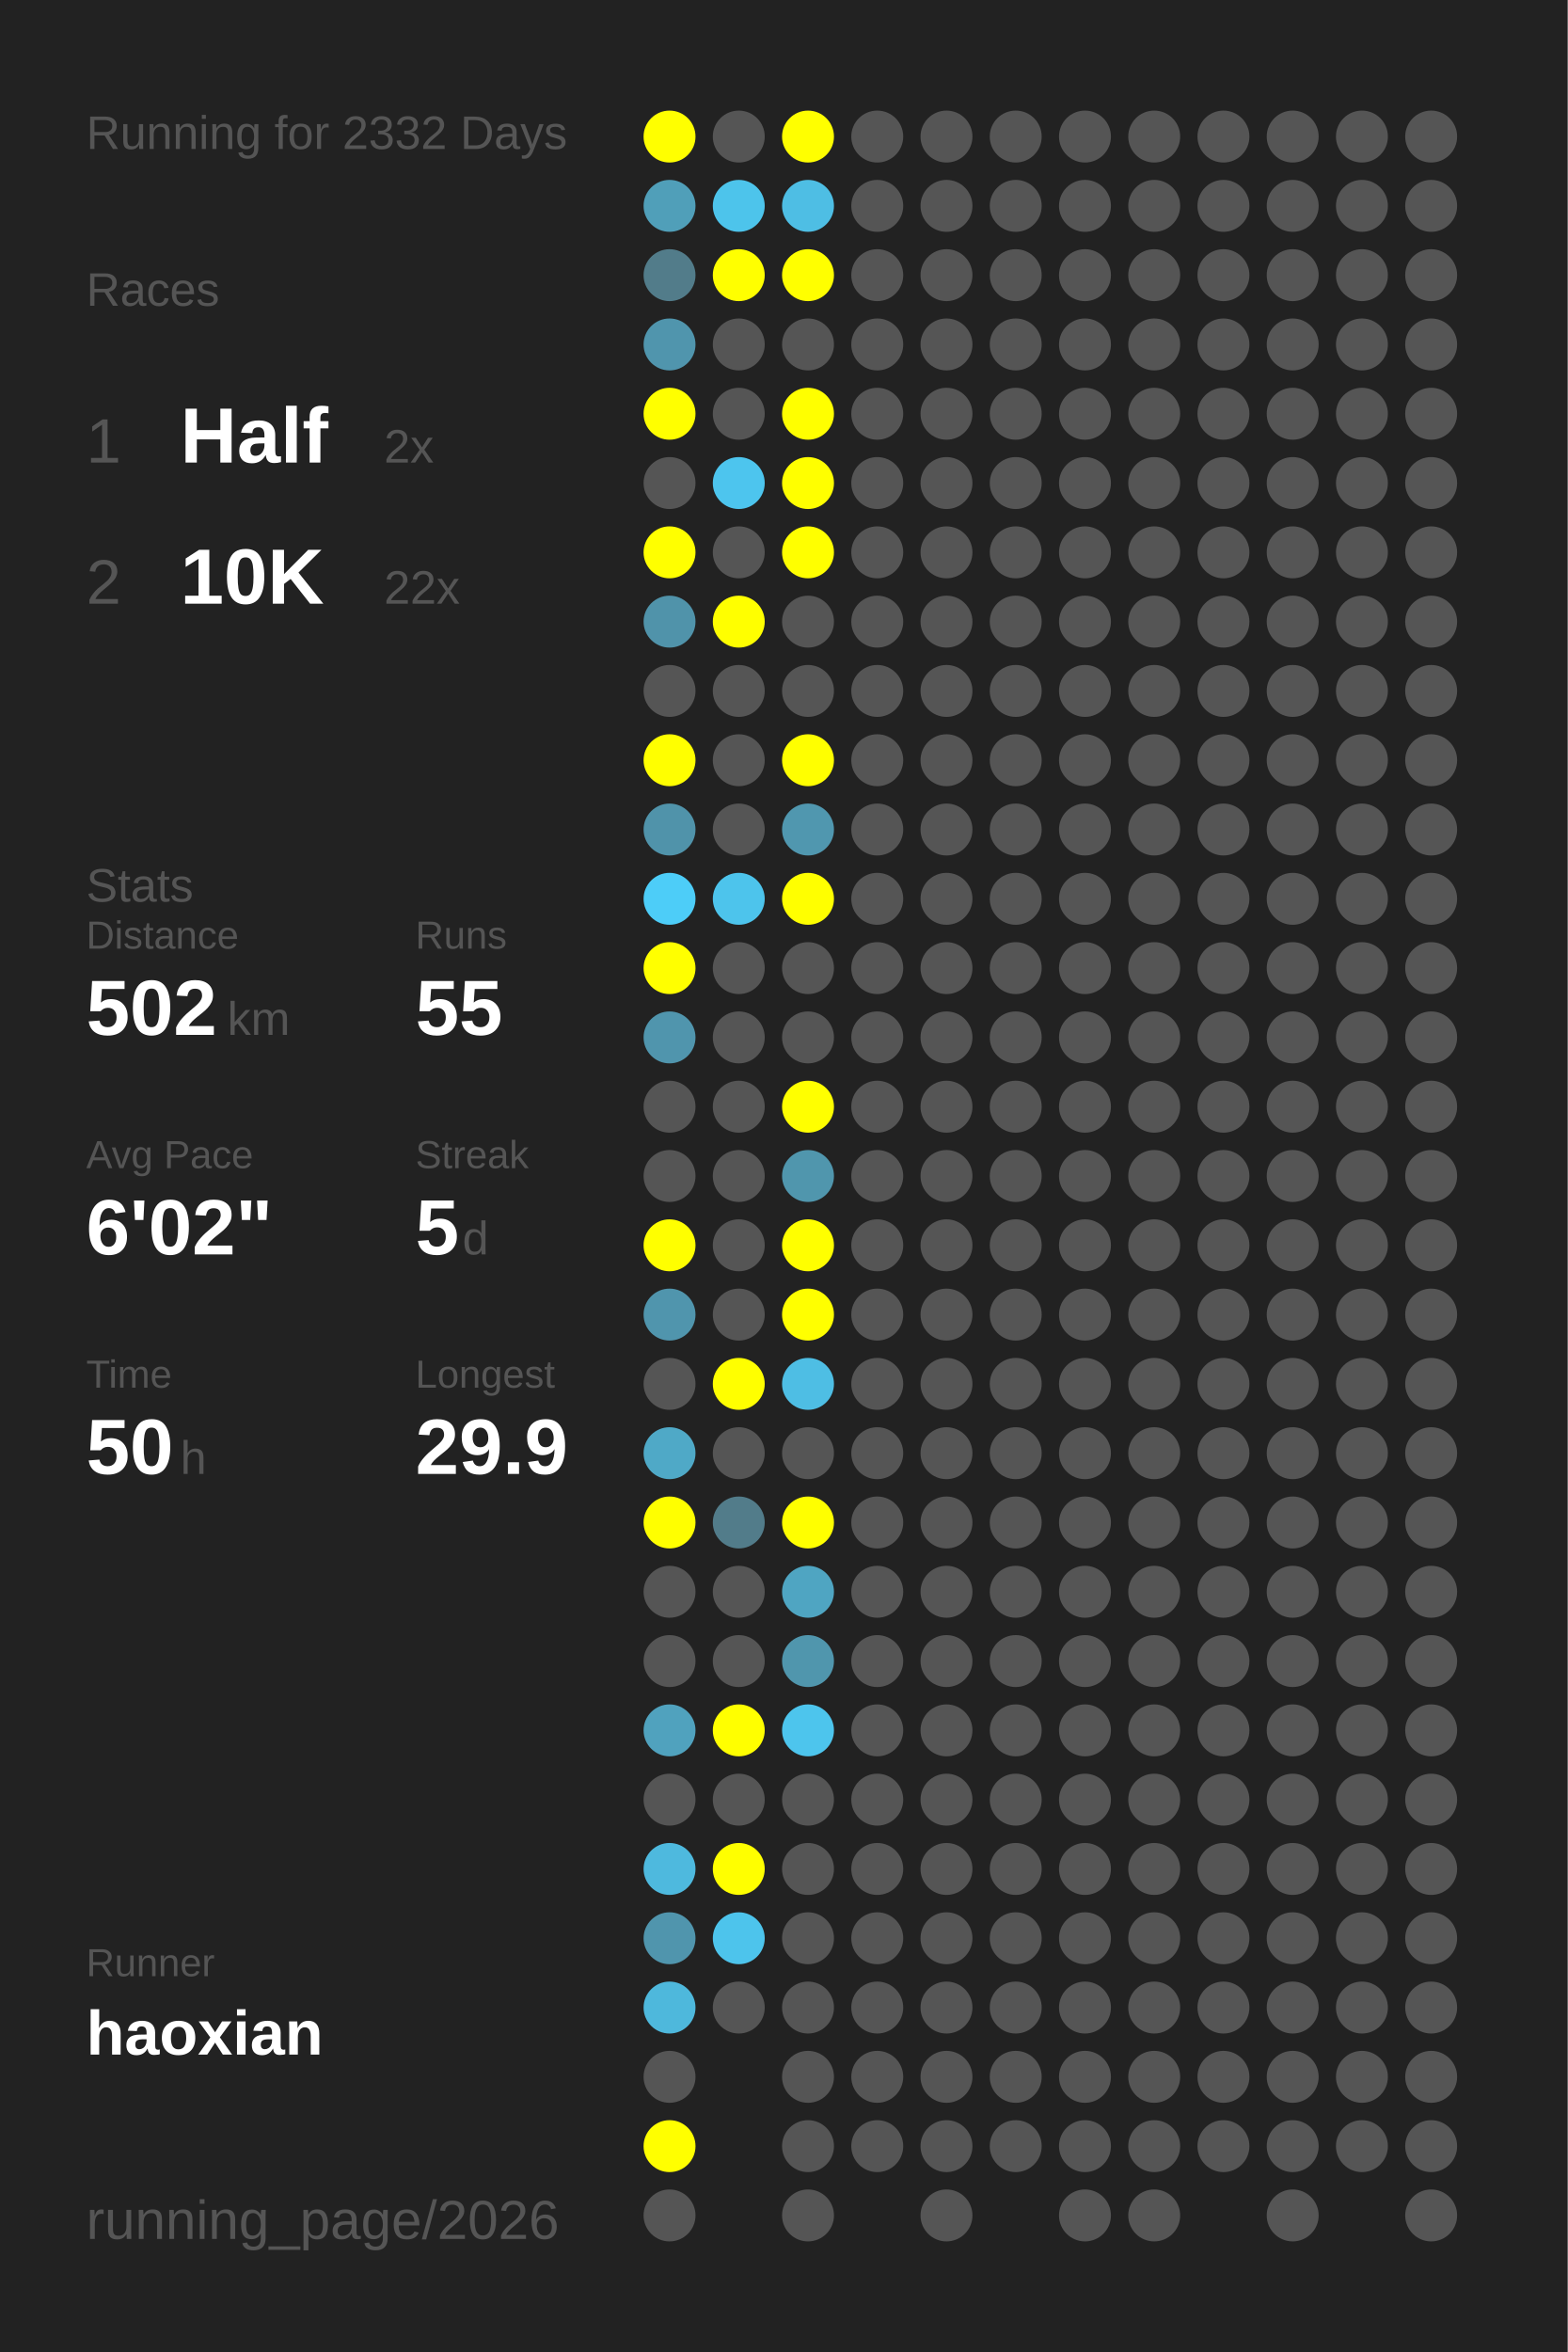
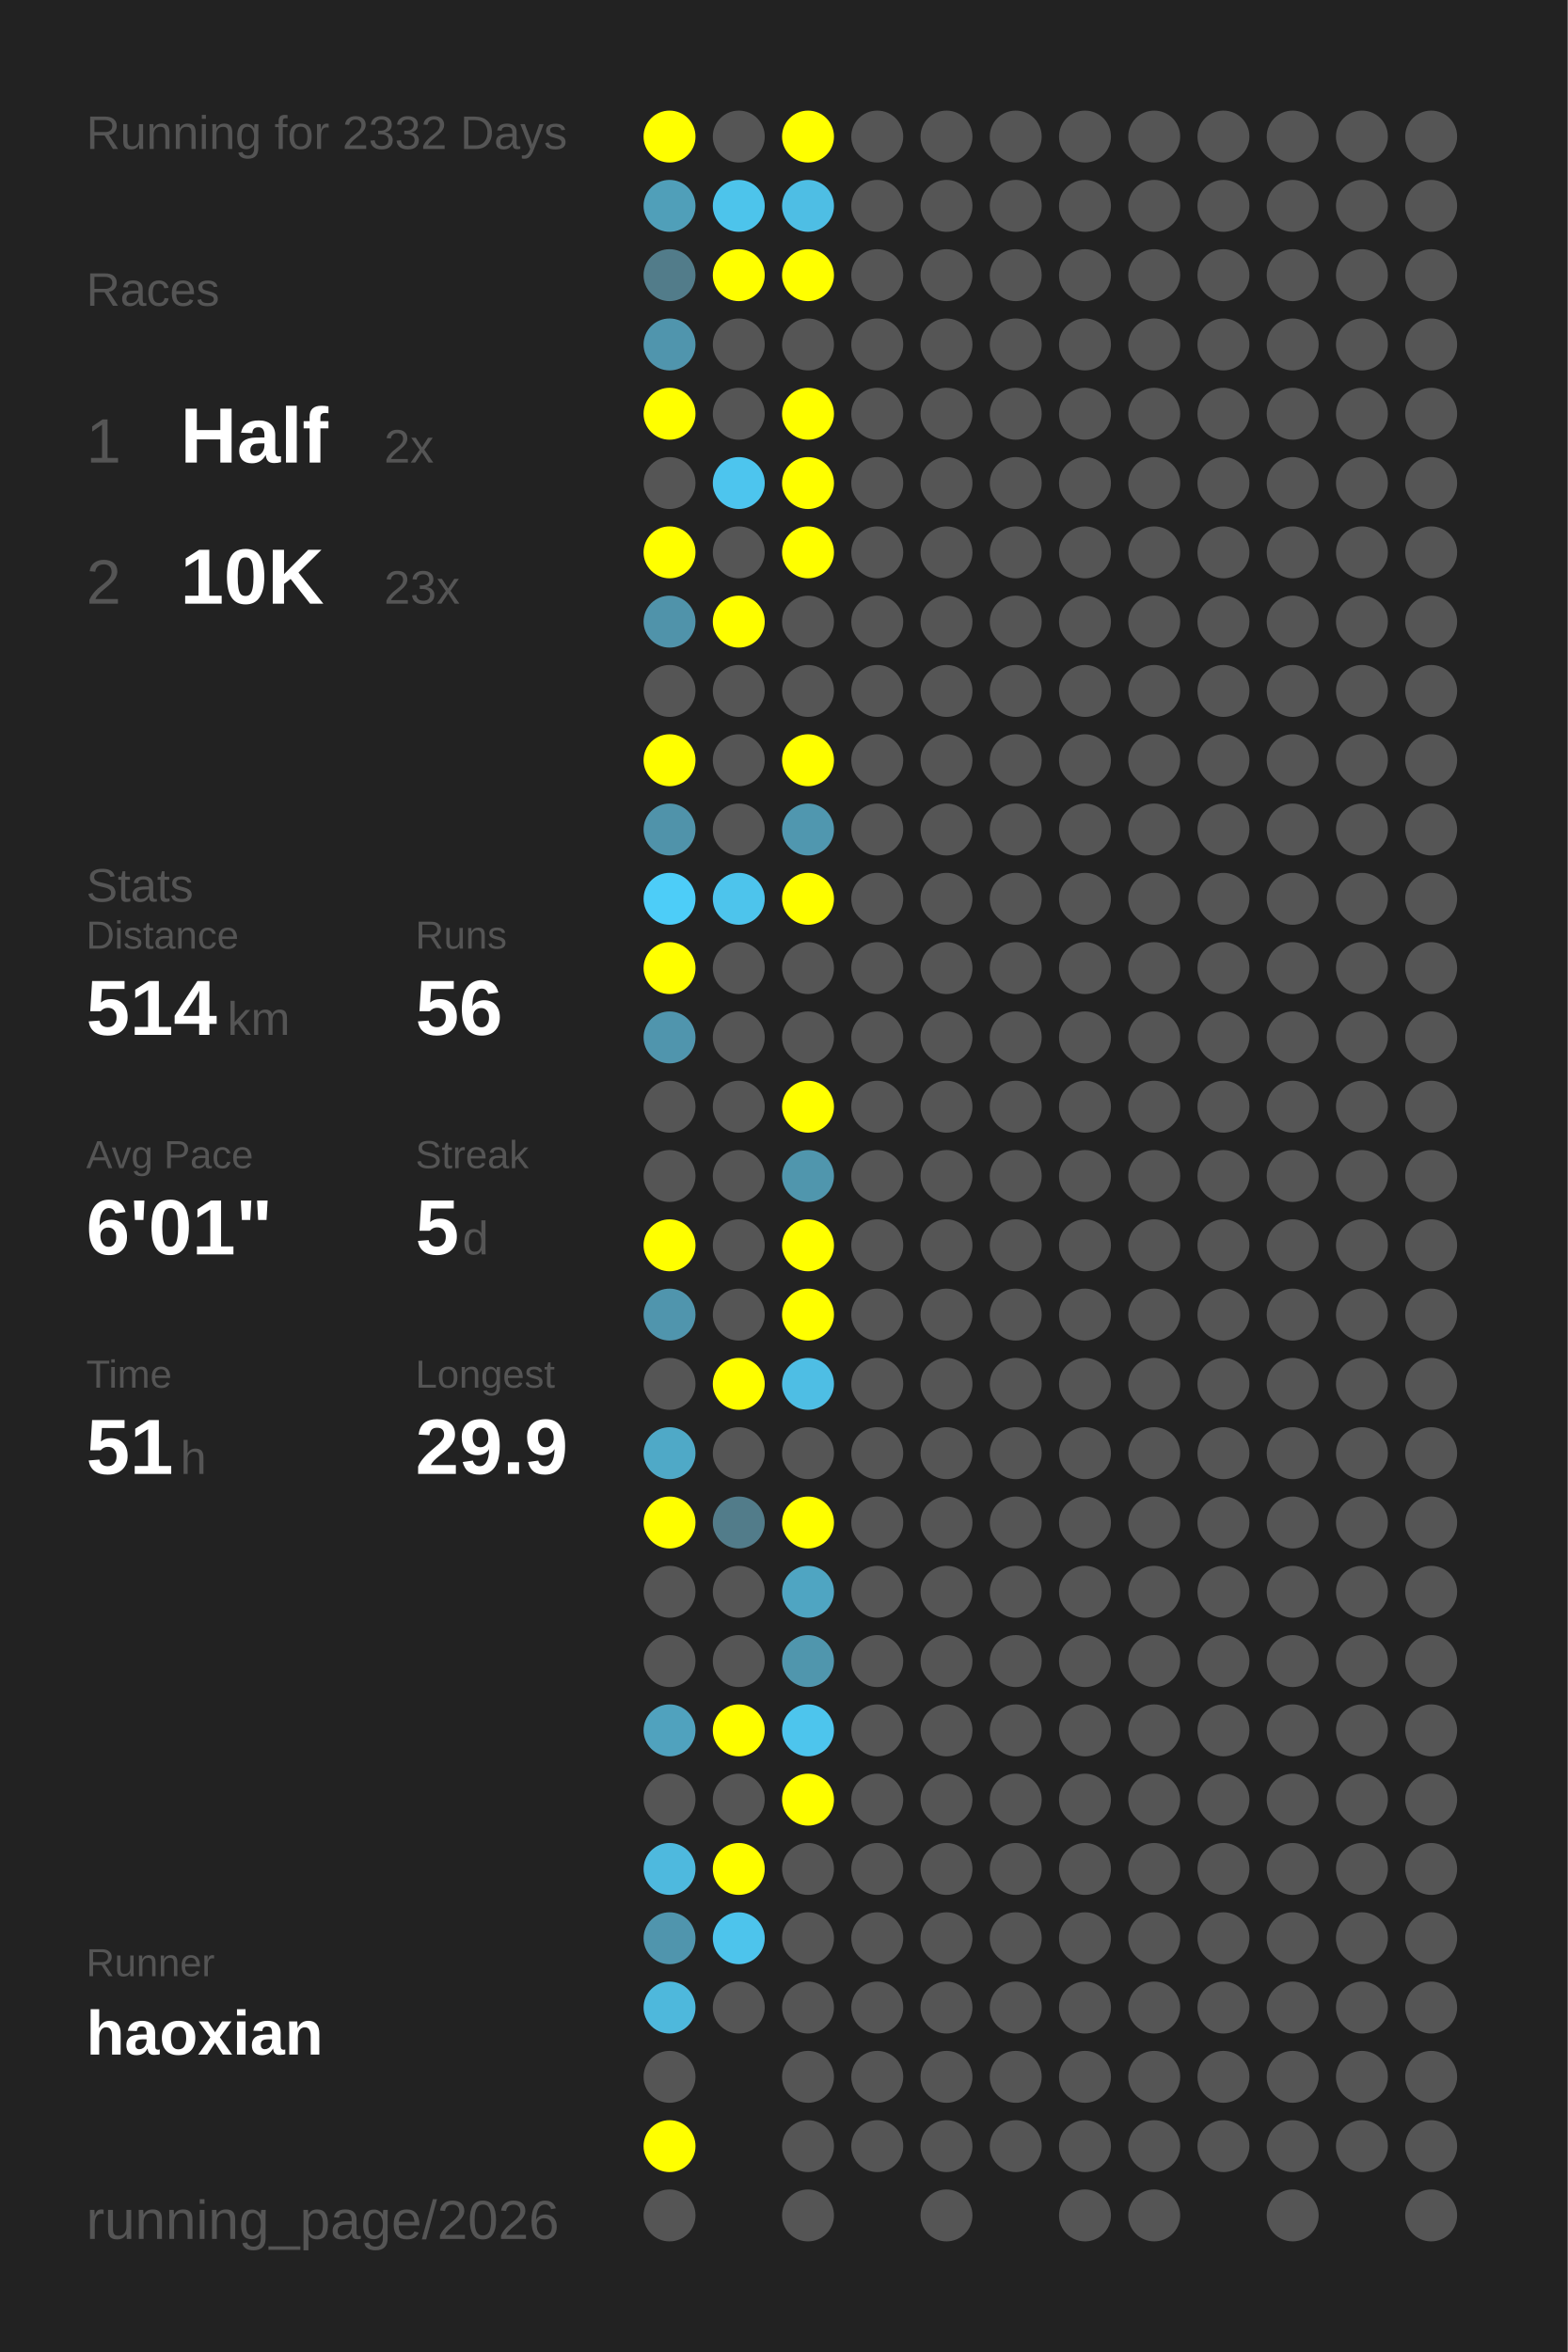
<svg xmlns="http://www.w3.org/2000/svg" baseProfile="full" height="300mm" version="1.1" viewBox="0,0,200,300" width="200mm">
  <defs />
  <rect fill="#222222" height="300" width="200" x="0" y="0" />
  <text fill="#555555" style="font-size:6px; font-family:Arial;" x="11" y="19">Running for 2332 Days</text>
  <text fill="#555555" style="font-size:6px; font-family:Arial;" x="11" y="39">Races</text>
  <text fill="#555555" style="font-size:8px; font-family:Arial;" x="11" y="59">1</text>
  <text fill="#FFFFFF" style="font-size:10px; font-family:Arial; font-weight:bold;" x="23" y="59">Half</text>
  <text fill="#555555" style="font-size:6px; font-family:Arial;" x="49" y="59">2x</text>
  <text fill="#555555" style="font-size:8px; font-family:Arial;" x="11" y="77">2</text>
  <text fill="#FFFFFF" style="font-size:10px; font-family:Arial; font-weight:bold;" x="23" y="77">10K</text>
-   <text fill="#555555" style="font-size:6px; font-family:Arial;" x="49" y="77">22x</text>
+   <text fill="#555555" style="font-size:6px; font-family:Arial;" x="49" y="77">23x</text>
  <text fill="#555555" style="font-size:6px; font-family:Arial;" x="11" y="115">Stats</text>
  <text fill="#555555" style="font-size:5px; font-family:Arial;" x="11" y="121">Distance</text>
-   <text fill="#FFFFFF" style="font-size:10px; font-family:Arial; font-weight:bold;" x="11" y="132">502</text>
+   <text fill="#FFFFFF" style="font-size:10px; font-family:Arial; font-weight:bold;" x="11" y="132">514</text>
  <text fill="#555555" style="font-size:6px; font-family:Arial;" x="29" y="132">km</text>
  <text fill="#555555" style="font-size:5px; font-family:Arial;" x="53" y="121">Runs</text>
-   <text fill="#FFFFFF" style="font-size:10px; font-family:Arial; font-weight:bold;" x="53" y="132">55</text>
+   <text fill="#FFFFFF" style="font-size:10px; font-family:Arial; font-weight:bold;" x="53" y="132">56</text>
  <text fill="#555555" style="font-size:5px; font-family:Arial;" x="11" y="149">Avg Pace</text>
-   <text fill="#FFFFFF" style="font-size:10px; font-family:Arial; font-weight:bold;" x="11" y="160">6'02"</text>
+   <text fill="#FFFFFF" style="font-size:10px; font-family:Arial; font-weight:bold;" x="11" y="160">6'01"</text>
  <text fill="#555555" style="font-size:5px; font-family:Arial;" x="53" y="149">Streak</text>
  <text fill="#FFFFFF" style="font-size:10px; font-family:Arial; font-weight:bold;" x="53" y="160">5</text>
  <text fill="#555555" style="font-size:6px; font-family:Arial;" x="59" y="160">d</text>
  <text fill="#555555" style="font-size:5px; font-family:Arial;" x="11" y="177">Time</text>
-   <text fill="#FFFFFF" style="font-size:10px; font-family:Arial; font-weight:bold;" x="11" y="188">50</text>
+   <text fill="#FFFFFF" style="font-size:10px; font-family:Arial; font-weight:bold;" x="11" y="188">51</text>
  <text fill="#555555" style="font-size:6px; font-family:Arial;" x="23" y="188">h</text>
  <text fill="#555555" style="font-size:5px; font-family:Arial;" x="53" y="177">Longest</text>
  <text fill="#FFFFFF" style="font-size:10px; font-family:Arial; font-weight:bold;" x="53" y="188">29.9</text>
  <text fill="#555555" style="font-size:5px; font-family:Arial;" x="11" y="252.065">Runner</text>
  <text fill="#FFFFFF" style="font-size:8px; font-family:Arial; font-weight:bold;" x="11" y="262.065">haoxian</text>
  <text fill="#555555" style="font-size:7px; font-family:Arial;" x="11" y="285.581">running_page/2026</text>
  <circle cx="85.417" cy="17.419" fill="#FFFF00" r="3.312" />
  <circle cx="85.417" cy="26.258" fill="#509fb9" r="3.312" />
  <circle cx="85.417" cy="35.097" fill="#527c8a" r="3.312" />
  <circle cx="85.417" cy="43.935" fill="#5095ad" r="3.312" />
  <circle cx="85.417" cy="52.774" fill="#FFFF00" r="3.312" />
  <circle cx="85.417" cy="61.613" fill="#555555" r="3.312" />
  <circle cx="85.417" cy="70.452" fill="#FFFF00" r="3.312" />
  <circle cx="85.417" cy="79.29" fill="#5093aa" r="3.312" />
  <circle cx="85.417" cy="88.129" fill="#555555" r="3.312" />
  <circle cx="85.417" cy="96.968" fill="#FFFF00" r="3.312" />
  <circle cx="85.417" cy="105.806" fill="#5093aa" r="3.312" />
  <circle cx="85.417" cy="114.645" fill="#4dcdf8" r="3.312" />
  <circle cx="85.417" cy="123.484" fill="#FFFF00" r="3.312" />
  <circle cx="85.417" cy="132.323" fill="#5095ad" r="3.312" />
  <circle cx="85.417" cy="141.161" fill="#555555" r="3.312" />
  <circle cx="85.417" cy="150" fill="#555555" r="3.312" />
  <circle cx="85.417" cy="158.839" fill="#FFFF00" r="3.312" />
  <circle cx="85.417" cy="167.677" fill="#5095ad" r="3.312" />
  <circle cx="85.417" cy="176.516" fill="#555555" r="3.312" />
  <circle cx="85.417" cy="185.355" fill="#4fa9c7" r="3.312" />
  <circle cx="85.417" cy="194.194" fill="#FFFF00" r="3.312" />
  <circle cx="85.417" cy="203.032" fill="#555555" r="3.312" />
  <circle cx="85.417" cy="211.871" fill="#555555" r="3.312" />
  <circle cx="85.417" cy="220.71" fill="#50a2be" r="3.312" />
  <circle cx="85.417" cy="229.548" fill="#555555" r="3.312" />
  <circle cx="85.417" cy="238.387" fill="#4eb9de" r="3.312" />
  <circle cx="85.417" cy="247.226" fill="#5095ad" r="3.312" />
  <circle cx="85.417" cy="256.065" fill="#4eb8dc" r="3.312" />
  <circle cx="85.417" cy="264.903" fill="#555555" r="3.312" />
  <circle cx="85.417" cy="273.742" fill="#FFFF00" r="3.312" />
  <circle cx="85.417" cy="282.581" fill="#555555" r="3.312" />
  <circle cx="94.25" cy="17.419" fill="#555555" r="3.312" />
  <circle cx="94.25" cy="26.258" fill="#4dc4eb" r="3.312" />
  <circle cx="94.25" cy="35.097" fill="#FFFF00" r="3.312" />
  <circle cx="94.25" cy="43.935" fill="#555555" r="3.312" />
  <circle cx="94.25" cy="52.774" fill="#555555" r="3.312" />
  <circle cx="94.25" cy="61.613" fill="#4dc5ee" r="3.312" />
  <circle cx="94.25" cy="70.452" fill="#555555" r="3.312" />
  <circle cx="94.25" cy="79.29" fill="#FFFF00" r="3.312" />
  <circle cx="94.25" cy="88.129" fill="#555555" r="3.312" />
  <circle cx="94.25" cy="96.968" fill="#555555" r="3.312" />
  <circle cx="94.25" cy="105.806" fill="#555555" r="3.312" />
  <circle cx="94.25" cy="114.645" fill="#4dc4ec" r="3.312" />
  <circle cx="94.25" cy="123.484" fill="#555555" r="3.312" />
  <circle cx="94.25" cy="132.323" fill="#555555" r="3.312" />
  <circle cx="94.25" cy="141.161" fill="#555555" r="3.312" />
  <circle cx="94.25" cy="150" fill="#555555" r="3.312" />
  <circle cx="94.25" cy="158.839" fill="#555555" r="3.312" />
  <circle cx="94.25" cy="167.677" fill="#555555" r="3.312" />
  <circle cx="94.25" cy="176.516" fill="#FFFF00" r="3.312" />
  <circle cx="94.25" cy="185.355" fill="#555555" r="3.312" />
  <circle cx="94.25" cy="194.194" fill="#527c8a" r="3.312" />
  <circle cx="94.25" cy="203.032" fill="#555555" r="3.312" />
  <circle cx="94.25" cy="211.871" fill="#555555" r="3.312" />
  <circle cx="94.25" cy="220.71" fill="#FFFF00" r="3.312" />
  <circle cx="94.25" cy="229.548" fill="#555555" r="3.312" />
  <circle cx="94.25" cy="238.387" fill="#FFFF00" r="3.312" />
  <circle cx="94.25" cy="247.226" fill="#4dc4ec" r="3.312" />
  <circle cx="94.25" cy="256.065" fill="#555555" r="3.312" />
  <circle cx="103.083" cy="17.419" fill="#FFFF00" r="3.312" />
  <circle cx="103.083" cy="26.258" fill="#4ebee4" r="3.312" />
  <circle cx="103.083" cy="35.097" fill="#FFFF00" r="3.312" />
  <circle cx="103.083" cy="43.935" fill="#555555" r="3.312" />
  <circle cx="103.083" cy="52.774" fill="#FFFF00" r="3.312" />
  <circle cx="103.083" cy="61.613" fill="#FFFF00" r="3.312" />
  <circle cx="103.083" cy="70.452" fill="#FFFF00" r="3.312" />
  <circle cx="103.083" cy="79.29" fill="#555555" r="3.312" />
  <circle cx="103.083" cy="88.129" fill="#555555" r="3.312" />
  <circle cx="103.083" cy="96.968" fill="#FFFF00" r="3.312" />
  <circle cx="103.083" cy="105.806" fill="#5097af" r="3.312" />
  <circle cx="103.083" cy="114.645" fill="#FFFF00" r="3.312" />
  <circle cx="103.083" cy="123.484" fill="#555555" r="3.312" />
  <circle cx="103.083" cy="132.323" fill="#555555" r="3.312" />
  <circle cx="103.083" cy="141.161" fill="#FFFF00" r="3.312" />
  <circle cx="103.083" cy="150" fill="#5096ad" r="3.312" />
  <circle cx="103.083" cy="158.839" fill="#FFFF00" r="3.312" />
  <circle cx="103.083" cy="167.677" fill="#FFFF00" r="3.312" />
  <circle cx="103.083" cy="176.516" fill="#4ebee4" r="3.312" />
  <circle cx="103.083" cy="185.355" fill="#555555" r="3.312" />
  <circle cx="103.083" cy="194.194" fill="#FFFF00" r="3.312" />
  <circle cx="103.083" cy="203.032" fill="#4fa5c2" r="3.312" />
  <circle cx="103.083" cy="211.871" fill="#5096ad" r="3.312" />
  <circle cx="103.083" cy="220.71" fill="#4dc5ed" r="3.312" />
-   <circle cx="103.083" cy="229.548" fill="#555555" r="3.312" />
+   <circle cx="103.083" cy="229.548" fill="#FFFF00" r="3.312" />
  <circle cx="103.083" cy="238.387" fill="#555555" r="3.312" />
  <circle cx="103.083" cy="247.226" fill="#555555" r="3.312" />
  <circle cx="103.083" cy="256.065" fill="#555555" r="3.312" />
  <circle cx="103.083" cy="264.903" fill="#555555" r="3.312" />
  <circle cx="103.083" cy="273.742" fill="#555555" r="3.312" />
  <circle cx="103.083" cy="282.581" fill="#555555" r="3.312" />
  <circle cx="111.917" cy="17.419" fill="#555555" r="3.312" />
  <circle cx="111.917" cy="26.258" fill="#555555" r="3.312" />
  <circle cx="111.917" cy="35.097" fill="#555555" r="3.312" />
  <circle cx="111.917" cy="43.935" fill="#555555" r="3.312" />
  <circle cx="111.917" cy="52.774" fill="#555555" r="3.312" />
  <circle cx="111.917" cy="61.613" fill="#555555" r="3.312" />
  <circle cx="111.917" cy="70.452" fill="#555555" r="3.312" />
  <circle cx="111.917" cy="79.29" fill="#555555" r="3.312" />
  <circle cx="111.917" cy="88.129" fill="#555555" r="3.312" />
  <circle cx="111.917" cy="96.968" fill="#555555" r="3.312" />
  <circle cx="111.917" cy="105.806" fill="#555555" r="3.312" />
  <circle cx="111.917" cy="114.645" fill="#555555" r="3.312" />
  <circle cx="111.917" cy="123.484" fill="#555555" r="3.312" />
  <circle cx="111.917" cy="132.323" fill="#555555" r="3.312" />
  <circle cx="111.917" cy="141.161" fill="#555555" r="3.312" />
  <circle cx="111.917" cy="150" fill="#555555" r="3.312" />
  <circle cx="111.917" cy="158.839" fill="#555555" r="3.312" />
  <circle cx="111.917" cy="167.677" fill="#555555" r="3.312" />
  <circle cx="111.917" cy="176.516" fill="#555555" r="3.312" />
  <circle cx="111.917" cy="185.355" fill="#555555" r="3.312" />
  <circle cx="111.917" cy="194.194" fill="#555555" r="3.312" />
  <circle cx="111.917" cy="203.032" fill="#555555" r="3.312" />
  <circle cx="111.917" cy="211.871" fill="#555555" r="3.312" />
  <circle cx="111.917" cy="220.71" fill="#555555" r="3.312" />
  <circle cx="111.917" cy="229.548" fill="#555555" r="3.312" />
  <circle cx="111.917" cy="238.387" fill="#555555" r="3.312" />
  <circle cx="111.917" cy="247.226" fill="#555555" r="3.312" />
  <circle cx="111.917" cy="256.065" fill="#555555" r="3.312" />
  <circle cx="111.917" cy="264.903" fill="#555555" r="3.312" />
  <circle cx="111.917" cy="273.742" fill="#555555" r="3.312" />
  <circle cx="120.75" cy="17.419" fill="#555555" r="3.312" />
  <circle cx="120.75" cy="26.258" fill="#555555" r="3.312" />
  <circle cx="120.75" cy="35.097" fill="#555555" r="3.312" />
  <circle cx="120.75" cy="43.935" fill="#555555" r="3.312" />
  <circle cx="120.75" cy="52.774" fill="#555555" r="3.312" />
  <circle cx="120.75" cy="61.613" fill="#555555" r="3.312" />
  <circle cx="120.75" cy="70.452" fill="#555555" r="3.312" />
  <circle cx="120.75" cy="79.29" fill="#555555" r="3.312" />
  <circle cx="120.75" cy="88.129" fill="#555555" r="3.312" />
  <circle cx="120.75" cy="96.968" fill="#555555" r="3.312" />
  <circle cx="120.75" cy="105.806" fill="#555555" r="3.312" />
  <circle cx="120.75" cy="114.645" fill="#555555" r="3.312" />
  <circle cx="120.75" cy="123.484" fill="#555555" r="3.312" />
  <circle cx="120.75" cy="132.323" fill="#555555" r="3.312" />
  <circle cx="120.75" cy="141.161" fill="#555555" r="3.312" />
  <circle cx="120.75" cy="150" fill="#555555" r="3.312" />
  <circle cx="120.75" cy="158.839" fill="#555555" r="3.312" />
  <circle cx="120.75" cy="167.677" fill="#555555" r="3.312" />
  <circle cx="120.75" cy="176.516" fill="#555555" r="3.312" />
  <circle cx="120.75" cy="185.355" fill="#555555" r="3.312" />
  <circle cx="120.75" cy="194.194" fill="#555555" r="3.312" />
  <circle cx="120.75" cy="203.032" fill="#555555" r="3.312" />
  <circle cx="120.75" cy="211.871" fill="#555555" r="3.312" />
  <circle cx="120.75" cy="220.71" fill="#555555" r="3.312" />
  <circle cx="120.75" cy="229.548" fill="#555555" r="3.312" />
  <circle cx="120.75" cy="238.387" fill="#555555" r="3.312" />
  <circle cx="120.75" cy="247.226" fill="#555555" r="3.312" />
  <circle cx="120.75" cy="256.065" fill="#555555" r="3.312" />
  <circle cx="120.75" cy="264.903" fill="#555555" r="3.312" />
  <circle cx="120.75" cy="273.742" fill="#555555" r="3.312" />
  <circle cx="120.75" cy="282.581" fill="#555555" r="3.312" />
  <circle cx="129.583" cy="17.419" fill="#555555" r="3.312" />
  <circle cx="129.583" cy="26.258" fill="#555555" r="3.312" />
  <circle cx="129.583" cy="35.097" fill="#555555" r="3.312" />
  <circle cx="129.583" cy="43.935" fill="#555555" r="3.312" />
  <circle cx="129.583" cy="52.774" fill="#555555" r="3.312" />
  <circle cx="129.583" cy="61.613" fill="#555555" r="3.312" />
  <circle cx="129.583" cy="70.452" fill="#555555" r="3.312" />
  <circle cx="129.583" cy="79.29" fill="#555555" r="3.312" />
  <circle cx="129.583" cy="88.129" fill="#555555" r="3.312" />
  <circle cx="129.583" cy="96.968" fill="#555555" r="3.312" />
  <circle cx="129.583" cy="105.806" fill="#555555" r="3.312" />
  <circle cx="129.583" cy="114.645" fill="#555555" r="3.312" />
  <circle cx="129.583" cy="123.484" fill="#555555" r="3.312" />
  <circle cx="129.583" cy="132.323" fill="#555555" r="3.312" />
  <circle cx="129.583" cy="141.161" fill="#555555" r="3.312" />
  <circle cx="129.583" cy="150" fill="#555555" r="3.312" />
  <circle cx="129.583" cy="158.839" fill="#555555" r="3.312" />
  <circle cx="129.583" cy="167.677" fill="#555555" r="3.312" />
  <circle cx="129.583" cy="176.516" fill="#555555" r="3.312" />
  <circle cx="129.583" cy="185.355" fill="#555555" r="3.312" />
  <circle cx="129.583" cy="194.194" fill="#555555" r="3.312" />
  <circle cx="129.583" cy="203.032" fill="#555555" r="3.312" />
  <circle cx="129.583" cy="211.871" fill="#555555" r="3.312" />
  <circle cx="129.583" cy="220.71" fill="#555555" r="3.312" />
  <circle cx="129.583" cy="229.548" fill="#555555" r="3.312" />
  <circle cx="129.583" cy="238.387" fill="#555555" r="3.312" />
  <circle cx="129.583" cy="247.226" fill="#555555" r="3.312" />
  <circle cx="129.583" cy="256.065" fill="#555555" r="3.312" />
  <circle cx="129.583" cy="264.903" fill="#555555" r="3.312" />
  <circle cx="129.583" cy="273.742" fill="#555555" r="3.312" />
  <circle cx="138.417" cy="17.419" fill="#555555" r="3.312" />
  <circle cx="138.417" cy="26.258" fill="#555555" r="3.312" />
  <circle cx="138.417" cy="35.097" fill="#555555" r="3.312" />
  <circle cx="138.417" cy="43.935" fill="#555555" r="3.312" />
  <circle cx="138.417" cy="52.774" fill="#555555" r="3.312" />
  <circle cx="138.417" cy="61.613" fill="#555555" r="3.312" />
  <circle cx="138.417" cy="70.452" fill="#555555" r="3.312" />
  <circle cx="138.417" cy="79.29" fill="#555555" r="3.312" />
  <circle cx="138.417" cy="88.129" fill="#555555" r="3.312" />
  <circle cx="138.417" cy="96.968" fill="#555555" r="3.312" />
  <circle cx="138.417" cy="105.806" fill="#555555" r="3.312" />
  <circle cx="138.417" cy="114.645" fill="#555555" r="3.312" />
  <circle cx="138.417" cy="123.484" fill="#555555" r="3.312" />
  <circle cx="138.417" cy="132.323" fill="#555555" r="3.312" />
  <circle cx="138.417" cy="141.161" fill="#555555" r="3.312" />
  <circle cx="138.417" cy="150" fill="#555555" r="3.312" />
  <circle cx="138.417" cy="158.839" fill="#555555" r="3.312" />
  <circle cx="138.417" cy="167.677" fill="#555555" r="3.312" />
  <circle cx="138.417" cy="176.516" fill="#555555" r="3.312" />
  <circle cx="138.417" cy="185.355" fill="#555555" r="3.312" />
  <circle cx="138.417" cy="194.194" fill="#555555" r="3.312" />
  <circle cx="138.417" cy="203.032" fill="#555555" r="3.312" />
  <circle cx="138.417" cy="211.871" fill="#555555" r="3.312" />
  <circle cx="138.417" cy="220.71" fill="#555555" r="3.312" />
  <circle cx="138.417" cy="229.548" fill="#555555" r="3.312" />
  <circle cx="138.417" cy="238.387" fill="#555555" r="3.312" />
  <circle cx="138.417" cy="247.226" fill="#555555" r="3.312" />
  <circle cx="138.417" cy="256.065" fill="#555555" r="3.312" />
  <circle cx="138.417" cy="264.903" fill="#555555" r="3.312" />
  <circle cx="138.417" cy="273.742" fill="#555555" r="3.312" />
  <circle cx="138.417" cy="282.581" fill="#555555" r="3.312" />
  <circle cx="147.25" cy="17.419" fill="#555555" r="3.312" />
  <circle cx="147.25" cy="26.258" fill="#555555" r="3.312" />
  <circle cx="147.25" cy="35.097" fill="#555555" r="3.312" />
  <circle cx="147.25" cy="43.935" fill="#555555" r="3.312" />
  <circle cx="147.25" cy="52.774" fill="#555555" r="3.312" />
  <circle cx="147.25" cy="61.613" fill="#555555" r="3.312" />
  <circle cx="147.25" cy="70.452" fill="#555555" r="3.312" />
  <circle cx="147.25" cy="79.29" fill="#555555" r="3.312" />
  <circle cx="147.25" cy="88.129" fill="#555555" r="3.312" />
  <circle cx="147.25" cy="96.968" fill="#555555" r="3.312" />
  <circle cx="147.25" cy="105.806" fill="#555555" r="3.312" />
  <circle cx="147.25" cy="114.645" fill="#555555" r="3.312" />
  <circle cx="147.25" cy="123.484" fill="#555555" r="3.312" />
  <circle cx="147.25" cy="132.323" fill="#555555" r="3.312" />
  <circle cx="147.25" cy="141.161" fill="#555555" r="3.312" />
  <circle cx="147.25" cy="150" fill="#555555" r="3.312" />
  <circle cx="147.25" cy="158.839" fill="#555555" r="3.312" />
  <circle cx="147.25" cy="167.677" fill="#555555" r="3.312" />
  <circle cx="147.25" cy="176.516" fill="#555555" r="3.312" />
  <circle cx="147.25" cy="185.355" fill="#555555" r="3.312" />
  <circle cx="147.25" cy="194.194" fill="#555555" r="3.312" />
  <circle cx="147.25" cy="203.032" fill="#555555" r="3.312" />
  <circle cx="147.25" cy="211.871" fill="#555555" r="3.312" />
  <circle cx="147.25" cy="220.71" fill="#555555" r="3.312" />
  <circle cx="147.25" cy="229.548" fill="#555555" r="3.312" />
  <circle cx="147.25" cy="238.387" fill="#555555" r="3.312" />
  <circle cx="147.25" cy="247.226" fill="#555555" r="3.312" />
  <circle cx="147.25" cy="256.065" fill="#555555" r="3.312" />
  <circle cx="147.25" cy="264.903" fill="#555555" r="3.312" />
  <circle cx="147.25" cy="273.742" fill="#555555" r="3.312" />
  <circle cx="147.25" cy="282.581" fill="#555555" r="3.312" />
  <circle cx="156.083" cy="17.419" fill="#555555" r="3.312" />
  <circle cx="156.083" cy="26.258" fill="#555555" r="3.312" />
  <circle cx="156.083" cy="35.097" fill="#555555" r="3.312" />
  <circle cx="156.083" cy="43.935" fill="#555555" r="3.312" />
  <circle cx="156.083" cy="52.774" fill="#555555" r="3.312" />
  <circle cx="156.083" cy="61.613" fill="#555555" r="3.312" />
  <circle cx="156.083" cy="70.452" fill="#555555" r="3.312" />
  <circle cx="156.083" cy="79.29" fill="#555555" r="3.312" />
  <circle cx="156.083" cy="88.129" fill="#555555" r="3.312" />
  <circle cx="156.083" cy="96.968" fill="#555555" r="3.312" />
  <circle cx="156.083" cy="105.806" fill="#555555" r="3.312" />
  <circle cx="156.083" cy="114.645" fill="#555555" r="3.312" />
  <circle cx="156.083" cy="123.484" fill="#555555" r="3.312" />
  <circle cx="156.083" cy="132.323" fill="#555555" r="3.312" />
  <circle cx="156.083" cy="141.161" fill="#555555" r="3.312" />
  <circle cx="156.083" cy="150" fill="#555555" r="3.312" />
  <circle cx="156.083" cy="158.839" fill="#555555" r="3.312" />
  <circle cx="156.083" cy="167.677" fill="#555555" r="3.312" />
  <circle cx="156.083" cy="176.516" fill="#555555" r="3.312" />
  <circle cx="156.083" cy="185.355" fill="#555555" r="3.312" />
  <circle cx="156.083" cy="194.194" fill="#555555" r="3.312" />
  <circle cx="156.083" cy="203.032" fill="#555555" r="3.312" />
  <circle cx="156.083" cy="211.871" fill="#555555" r="3.312" />
  <circle cx="156.083" cy="220.71" fill="#555555" r="3.312" />
  <circle cx="156.083" cy="229.548" fill="#555555" r="3.312" />
  <circle cx="156.083" cy="238.387" fill="#555555" r="3.312" />
  <circle cx="156.083" cy="247.226" fill="#555555" r="3.312" />
  <circle cx="156.083" cy="256.065" fill="#555555" r="3.312" />
  <circle cx="156.083" cy="264.903" fill="#555555" r="3.312" />
  <circle cx="156.083" cy="273.742" fill="#555555" r="3.312" />
  <circle cx="164.917" cy="17.419" fill="#555555" r="3.312" />
  <circle cx="164.917" cy="26.258" fill="#555555" r="3.312" />
  <circle cx="164.917" cy="35.097" fill="#555555" r="3.312" />
  <circle cx="164.917" cy="43.935" fill="#555555" r="3.312" />
  <circle cx="164.917" cy="52.774" fill="#555555" r="3.312" />
  <circle cx="164.917" cy="61.613" fill="#555555" r="3.312" />
  <circle cx="164.917" cy="70.452" fill="#555555" r="3.312" />
  <circle cx="164.917" cy="79.29" fill="#555555" r="3.312" />
  <circle cx="164.917" cy="88.129" fill="#555555" r="3.312" />
  <circle cx="164.917" cy="96.968" fill="#555555" r="3.312" />
  <circle cx="164.917" cy="105.806" fill="#555555" r="3.312" />
  <circle cx="164.917" cy="114.645" fill="#555555" r="3.312" />
  <circle cx="164.917" cy="123.484" fill="#555555" r="3.312" />
  <circle cx="164.917" cy="132.323" fill="#555555" r="3.312" />
  <circle cx="164.917" cy="141.161" fill="#555555" r="3.312" />
  <circle cx="164.917" cy="150" fill="#555555" r="3.312" />
  <circle cx="164.917" cy="158.839" fill="#555555" r="3.312" />
  <circle cx="164.917" cy="167.677" fill="#555555" r="3.312" />
  <circle cx="164.917" cy="176.516" fill="#555555" r="3.312" />
  <circle cx="164.917" cy="185.355" fill="#555555" r="3.312" />
  <circle cx="164.917" cy="194.194" fill="#555555" r="3.312" />
  <circle cx="164.917" cy="203.032" fill="#555555" r="3.312" />
  <circle cx="164.917" cy="211.871" fill="#555555" r="3.312" />
  <circle cx="164.917" cy="220.71" fill="#555555" r="3.312" />
  <circle cx="164.917" cy="229.548" fill="#555555" r="3.312" />
  <circle cx="164.917" cy="238.387" fill="#555555" r="3.312" />
  <circle cx="164.917" cy="247.226" fill="#555555" r="3.312" />
  <circle cx="164.917" cy="256.065" fill="#555555" r="3.312" />
  <circle cx="164.917" cy="264.903" fill="#555555" r="3.312" />
  <circle cx="164.917" cy="273.742" fill="#555555" r="3.312" />
  <circle cx="164.917" cy="282.581" fill="#555555" r="3.312" />
  <circle cx="173.75" cy="17.419" fill="#555555" r="3.312" />
  <circle cx="173.75" cy="26.258" fill="#555555" r="3.312" />
  <circle cx="173.75" cy="35.097" fill="#555555" r="3.312" />
  <circle cx="173.75" cy="43.935" fill="#555555" r="3.312" />
  <circle cx="173.75" cy="52.774" fill="#555555" r="3.312" />
  <circle cx="173.75" cy="61.613" fill="#555555" r="3.312" />
  <circle cx="173.75" cy="70.452" fill="#555555" r="3.312" />
  <circle cx="173.75" cy="79.29" fill="#555555" r="3.312" />
  <circle cx="173.75" cy="88.129" fill="#555555" r="3.312" />
  <circle cx="173.75" cy="96.968" fill="#555555" r="3.312" />
  <circle cx="173.75" cy="105.806" fill="#555555" r="3.312" />
  <circle cx="173.75" cy="114.645" fill="#555555" r="3.312" />
  <circle cx="173.75" cy="123.484" fill="#555555" r="3.312" />
  <circle cx="173.75" cy="132.323" fill="#555555" r="3.312" />
  <circle cx="173.75" cy="141.161" fill="#555555" r="3.312" />
  <circle cx="173.75" cy="150" fill="#555555" r="3.312" />
  <circle cx="173.75" cy="158.839" fill="#555555" r="3.312" />
  <circle cx="173.75" cy="167.677" fill="#555555" r="3.312" />
  <circle cx="173.75" cy="176.516" fill="#555555" r="3.312" />
  <circle cx="173.75" cy="185.355" fill="#555555" r="3.312" />
  <circle cx="173.75" cy="194.194" fill="#555555" r="3.312" />
  <circle cx="173.75" cy="203.032" fill="#555555" r="3.312" />
  <circle cx="173.75" cy="211.871" fill="#555555" r="3.312" />
  <circle cx="173.75" cy="220.71" fill="#555555" r="3.312" />
  <circle cx="173.75" cy="229.548" fill="#555555" r="3.312" />
  <circle cx="173.75" cy="238.387" fill="#555555" r="3.312" />
  <circle cx="173.75" cy="247.226" fill="#555555" r="3.312" />
  <circle cx="173.75" cy="256.065" fill="#555555" r="3.312" />
  <circle cx="173.75" cy="264.903" fill="#555555" r="3.312" />
  <circle cx="173.75" cy="273.742" fill="#555555" r="3.312" />
  <circle cx="182.583" cy="17.419" fill="#555555" r="3.312" />
  <circle cx="182.583" cy="26.258" fill="#555555" r="3.312" />
  <circle cx="182.583" cy="35.097" fill="#555555" r="3.312" />
  <circle cx="182.583" cy="43.935" fill="#555555" r="3.312" />
  <circle cx="182.583" cy="52.774" fill="#555555" r="3.312" />
  <circle cx="182.583" cy="61.613" fill="#555555" r="3.312" />
  <circle cx="182.583" cy="70.452" fill="#555555" r="3.312" />
  <circle cx="182.583" cy="79.29" fill="#555555" r="3.312" />
  <circle cx="182.583" cy="88.129" fill="#555555" r="3.312" />
  <circle cx="182.583" cy="96.968" fill="#555555" r="3.312" />
  <circle cx="182.583" cy="105.806" fill="#555555" r="3.312" />
  <circle cx="182.583" cy="114.645" fill="#555555" r="3.312" />
  <circle cx="182.583" cy="123.484" fill="#555555" r="3.312" />
  <circle cx="182.583" cy="132.323" fill="#555555" r="3.312" />
  <circle cx="182.583" cy="141.161" fill="#555555" r="3.312" />
  <circle cx="182.583" cy="150" fill="#555555" r="3.312" />
  <circle cx="182.583" cy="158.839" fill="#555555" r="3.312" />
  <circle cx="182.583" cy="167.677" fill="#555555" r="3.312" />
  <circle cx="182.583" cy="176.516" fill="#555555" r="3.312" />
  <circle cx="182.583" cy="185.355" fill="#555555" r="3.312" />
  <circle cx="182.583" cy="194.194" fill="#555555" r="3.312" />
  <circle cx="182.583" cy="203.032" fill="#555555" r="3.312" />
  <circle cx="182.583" cy="211.871" fill="#555555" r="3.312" />
  <circle cx="182.583" cy="220.71" fill="#555555" r="3.312" />
  <circle cx="182.583" cy="229.548" fill="#555555" r="3.312" />
  <circle cx="182.583" cy="238.387" fill="#555555" r="3.312" />
  <circle cx="182.583" cy="247.226" fill="#555555" r="3.312" />
  <circle cx="182.583" cy="256.065" fill="#555555" r="3.312" />
  <circle cx="182.583" cy="264.903" fill="#555555" r="3.312" />
  <circle cx="182.583" cy="273.742" fill="#555555" r="3.312" />
  <circle cx="182.583" cy="282.581" fill="#555555" r="3.312" />
</svg>
